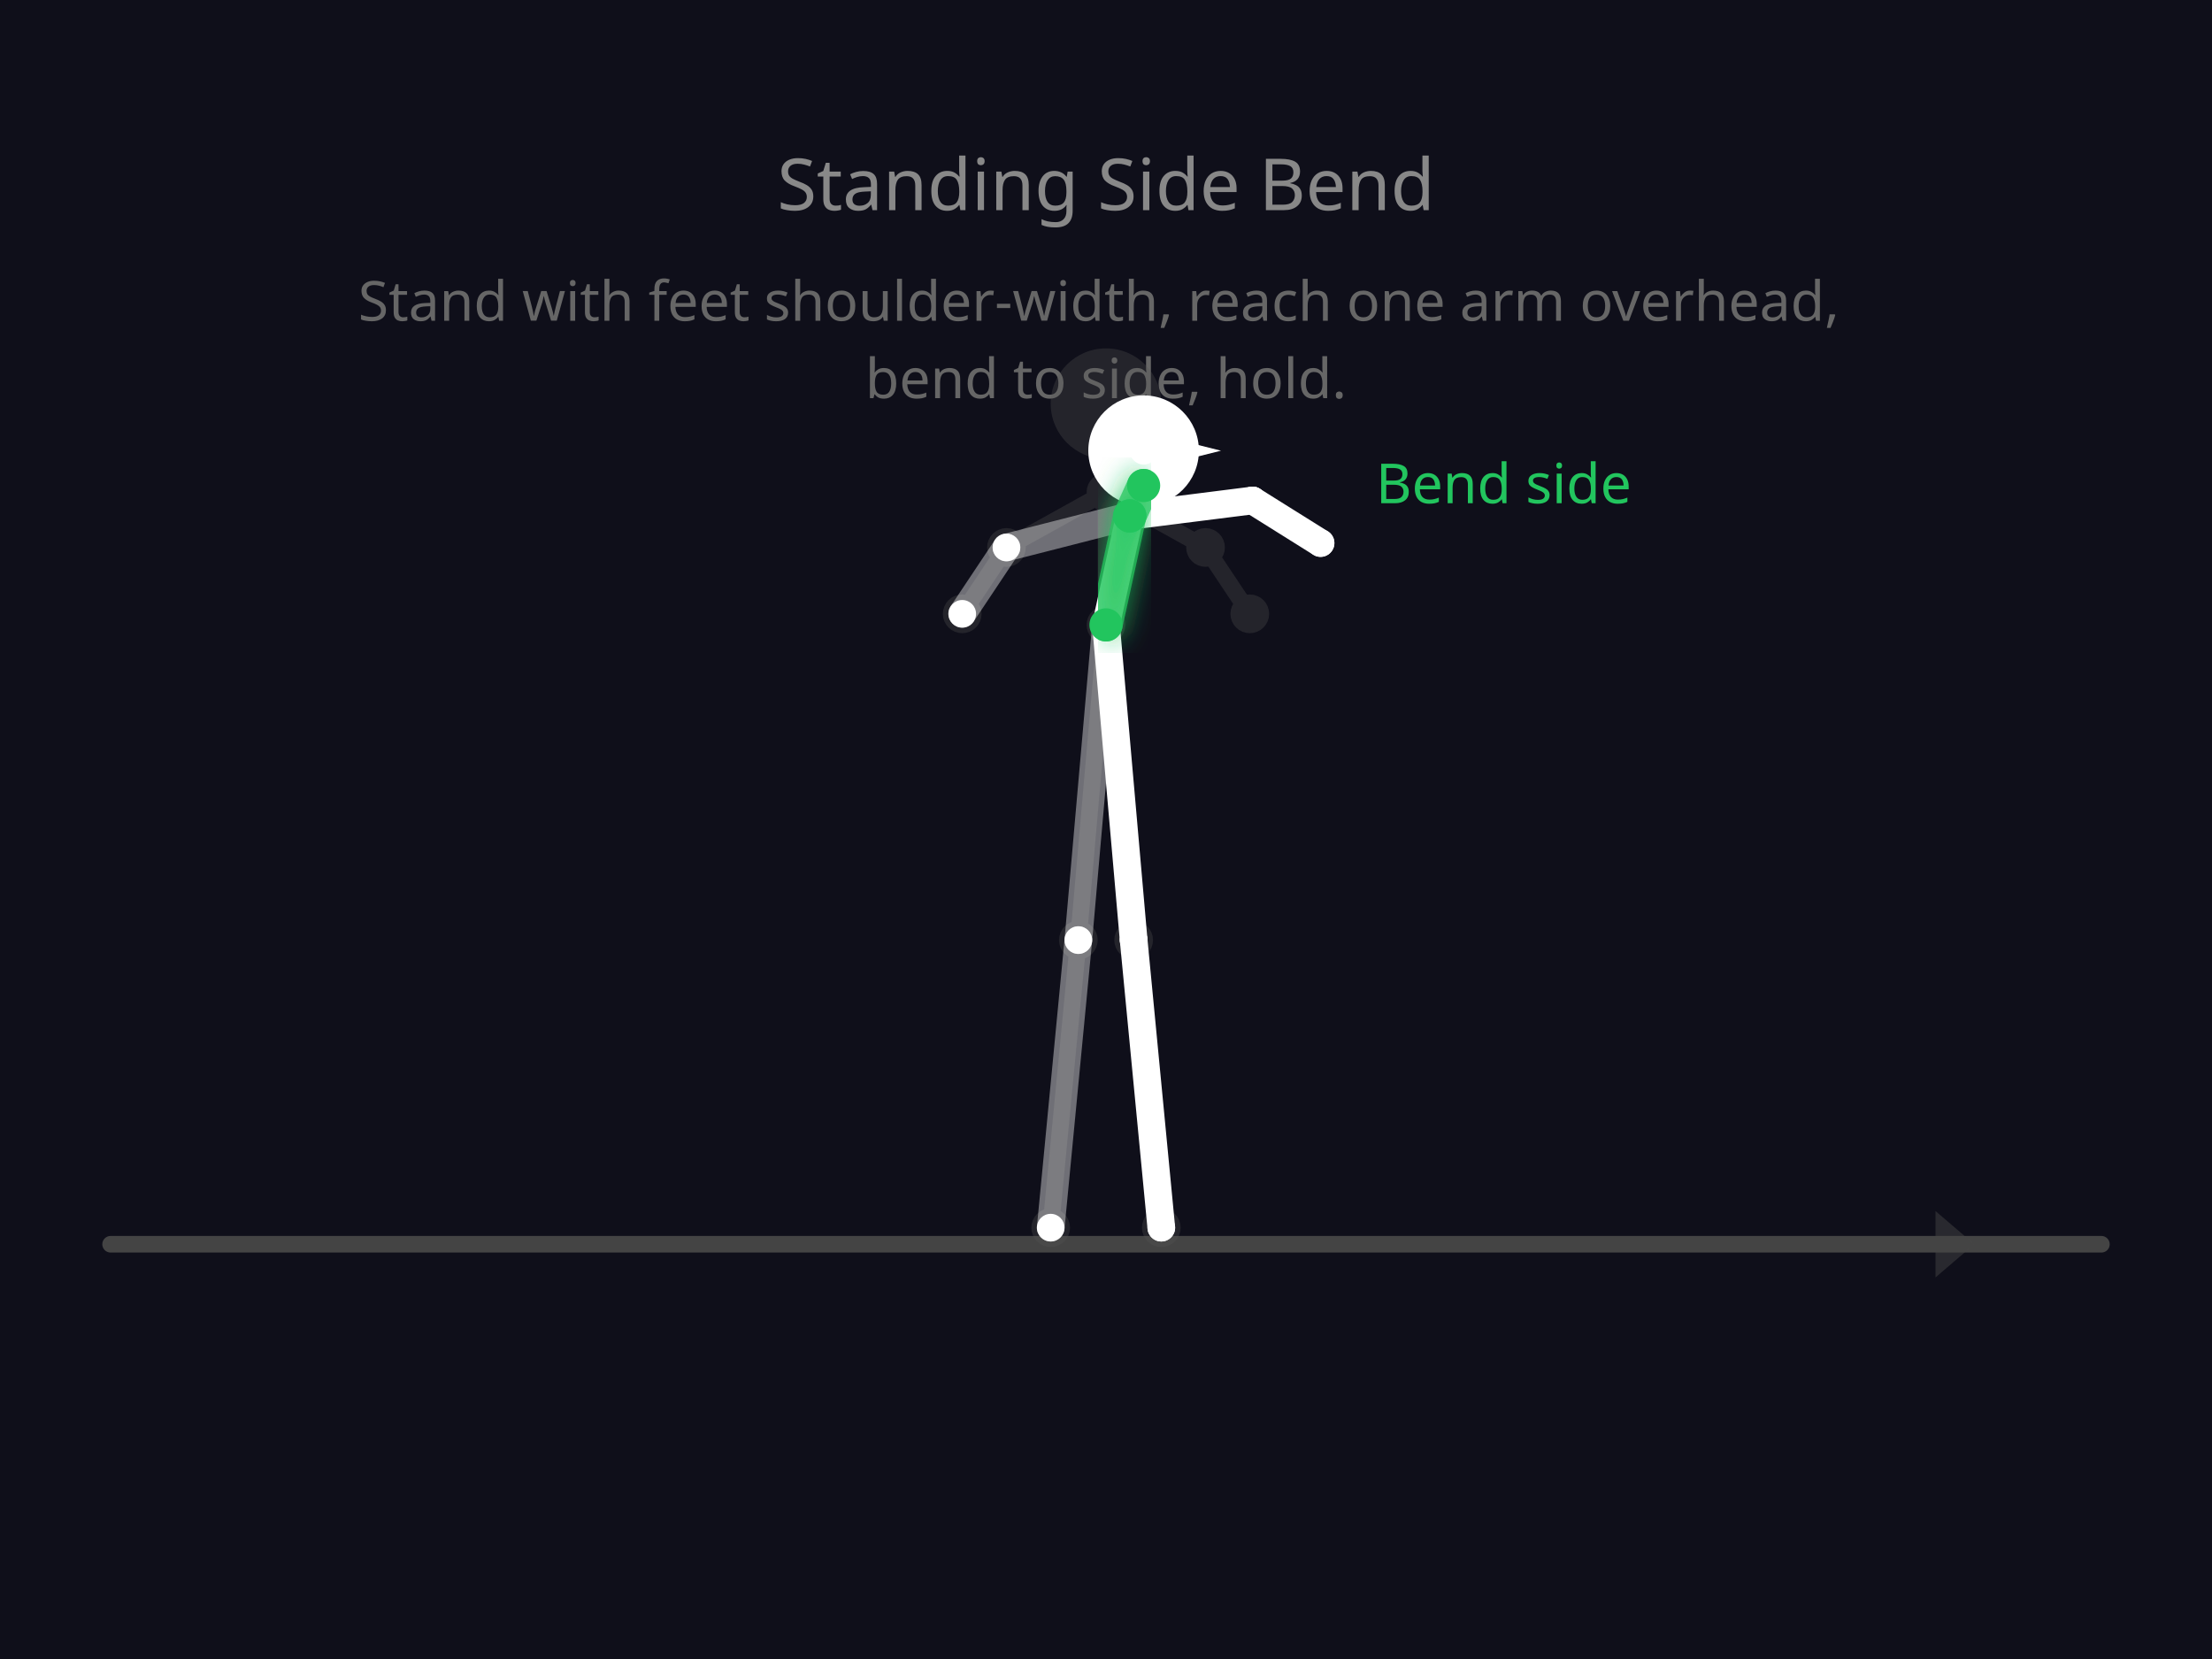
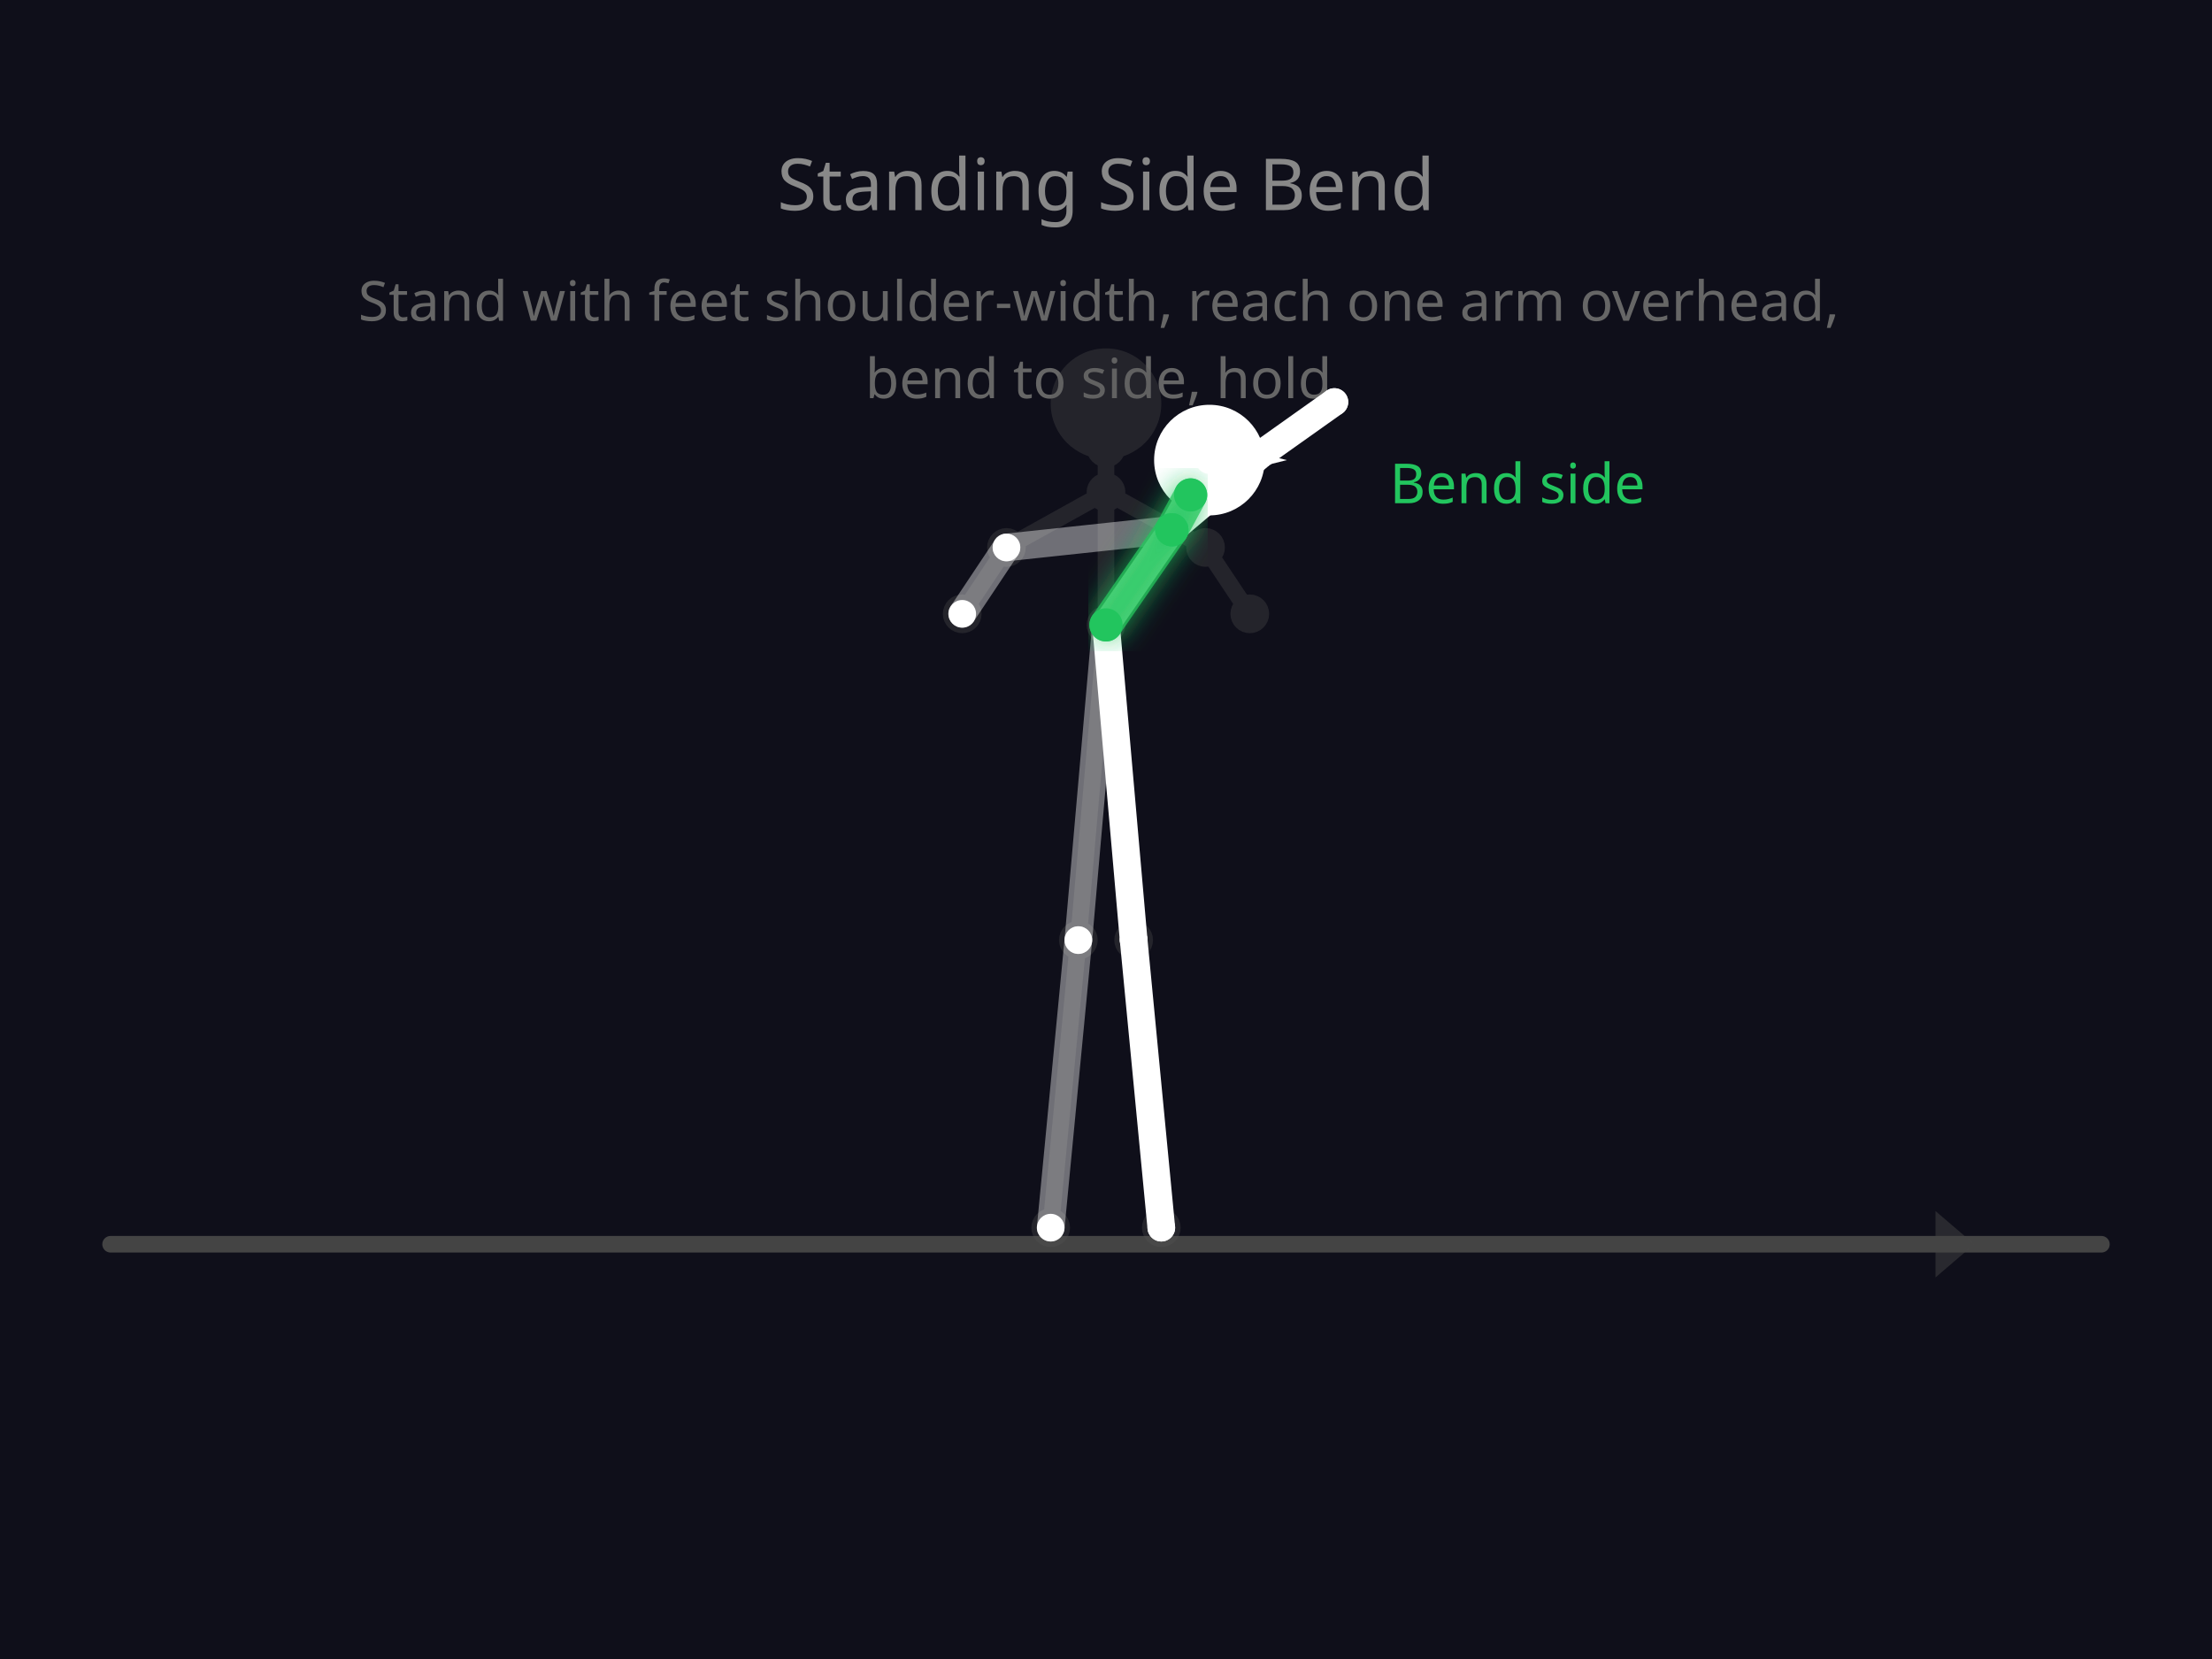
<svg xmlns="http://www.w3.org/2000/svg" viewBox="0 0 400 300">
  <defs>
    <filter id="glow" x="-20%" y="-20%" width="140%" height="140%">
      <feGaussianBlur stdDeviation="2.5" result="blur" />
      <feMerge>
        <feMergeNode in="blur" />
        <feMergeNode in="SourceGraphic" />
      </feMerge>
    </filter>
  </defs>
  <rect width="400" height="300" fill="#0f0f1a" />
  <line x1="20" y1="225" x2="380" y2="225" stroke="#444" stroke-width="3" stroke-linecap="round" />
  <polygon points="350,231 357,225 350,219" fill="#444" opacity="0.5" />
  <text x="200" y="38" fill="#888" font-size="13" font-family="sans-serif" text-anchor="middle">Standing Side Bend</text>
  <text x="200" y="58" fill="#666" font-size="10" font-family="sans-serif" text-anchor="middle">
    <tspan x="200" dy="0">Stand with feet shoulder-width, reach one arm overhead,</tspan>
    <tspan x="200" dy="14">bend to side, hold.</tspan>
  </text>
  <g stroke="#555" stroke-width="3" fill="none" stroke-linecap="round" stroke-linejoin="round" opacity="0.3">
    <circle cx="200" cy="73" r="10" fill="#555" stroke="none" />
    <line x1="200" y1="73" x2="200" y2="81" />
    <line x1="200" y1="81" x2="200" y2="89" />
    <line x1="200" y1="89" x2="200" y2="113" />
    <line x1="200" y1="89" x2="182" y2="99" />
    <line x1="182" y1="99" x2="174" y2="111" />
    <line x1="200" y1="89" x2="218" y2="99" />
    <line x1="218" y1="99" x2="226" y2="111" />
    <line x1="200" y1="113" x2="195" y2="170" />
    <line x1="195" y1="170" x2="190" y2="222" />
    <line x1="200" y1="113" x2="205" y2="170" />
    <line x1="205" y1="170" x2="210" y2="222" />
    <circle cx="200" cy="73" r="2" fill="none" />
    <circle cx="200" cy="81" r="2" fill="none" />
    <circle cx="200" cy="89" r="2" fill="none" />
    <circle cx="200" cy="113" r="2" fill="none" />
    <circle cx="182" cy="99" r="2" fill="none" />
    <circle cx="174" cy="111" r="2" fill="none" />
    <circle cx="218" cy="99" r="2" fill="none" />
    <circle cx="226" cy="111" r="2" fill="none" />
    <circle cx="195" cy="170" r="2" fill="none" />
    <circle cx="190" cy="222" r="2" fill="none" />
    <circle cx="205" cy="170" r="2" fill="none" />
    <circle cx="210" cy="222" r="2" fill="none" />
  </g>
  <g stroke="#FFF" stroke-width="5" fill="none" stroke-linecap="round" stroke-linejoin="round">
-     <circle cx="206.8" cy="81.5" r="10" fill="#FFF" stroke="none" />
-     <polygon points="212.8,79.5 220.8,81.5 212.8,83.5" fill="#FFF" stroke="none" />
-     <line x1="206.8" y1="81.5" x2="206.8" y2="87.8" />
-     <line x1="206.8" y1="87.8" x2="204.3" y2="93.3" />
-     <line x1="204.3" y1="93.3" x2="200" y2="113" />
-     <line x1="204.3" y1="93.3" x2="182" y2="99" opacity="0.4" />
+     <circle cx="218.7" cy="83.2" r="10" fill="#FFF" stroke="none" />
+     <polygon points="224.7,81.2 232.7,83.2 224.7,85.2" fill="#FFF" stroke="none" />
+     <line x1="218.7" y1="83.2" x2="215.3" y2="89.5" />
+     <line x1="215.3" y1="89.5" x2="211.9" y2="95.8" />
+     <line x1="211.9" y1="95.8" x2="200" y2="113" />
+     <line x1="211.9" y1="95.8" x2="182" y2="99" opacity="0.4" />
    <line x1="182" y1="99" x2="174" y2="111" opacity="0.4" />
-     <line x1="204.3" y1="93.3" x2="226.5" y2="90.5" />
-     <line x1="226.5" y1="90.5" x2="238.8" y2="98.2" />
+     <line x1="211.9" y1="95.8" x2="228.2" y2="82" />
+     <line x1="228.2" y1="82" x2="241.3" y2="72.7" />
    <line x1="200" y1="113" x2="195" y2="170" opacity="0.4" />
    <line x1="195" y1="170" x2="190" y2="222" opacity="0.4" />
    <line x1="200" y1="113" x2="205" y2="170" />
    <line x1="205" y1="170" x2="210" y2="222" />
    <g filter="url(#glow)">
-       <line x1="206.8" y1="87.8" x2="204.3" y2="93.3" stroke="#22C55E" stroke-width="6" opacity="0.75" />
-       <line x1="204.3" y1="93.3" x2="200" y2="113" stroke="#22C55E" stroke-width="6" opacity="0.75" />
+       <line x1="215.3" y1="89.5" x2="211.9" y2="95.8" stroke="#22C55E" stroke-width="6" opacity="0.75" />
+       <line x1="211.9" y1="95.8" x2="200" y2="113" stroke="#22C55E" stroke-width="6" opacity="0.75" />
    </g>
-     <circle cx="206.8" cy="81.5" r="2.5" fill="#FFF" stroke="none" />
-     <circle cx="206.8" cy="87.8" r="3" fill="#22C55E" stroke="none" />
-     <circle cx="204.3" cy="93.3" r="3" fill="#22C55E" stroke="none" />
+     <circle cx="218.7" cy="83.2" r="2.5" fill="#FFF" stroke="none" />
+     <circle cx="215.3" cy="89.5" r="3" fill="#22C55E" stroke="none" />
+     <circle cx="211.9" cy="95.8" r="3" fill="#22C55E" stroke="none" />
    <circle cx="200" cy="113" r="3" fill="#22C55E" stroke="none" />
    <circle cx="182" cy="99" r="2.5" fill="#FFF" stroke="none" />
    <circle cx="174" cy="111" r="2.5" fill="#FFF" stroke="none" />
-     <circle cx="226.5" cy="90.5" r="2.5" fill="#FFF" stroke="none" />
-     <circle cx="238.8" cy="98.2" r="2.5" fill="#FFF" stroke="none" />
+     <circle cx="228.2" cy="82" r="2.5" fill="#FFF" stroke="none" />
+     <circle cx="241.3" cy="72.7" r="2.5" fill="#FFF" stroke="none" />
    <circle cx="195" cy="170" r="2.5" fill="#FFF" stroke="none" />
    <circle cx="190" cy="222" r="2.5" fill="#FFF" stroke="none" />
    <circle cx="205" cy="170" r="2.5" fill="#FFF" stroke="none" />
    <circle cx="210" cy="222" r="2.5" fill="#FFF" stroke="none" />
  </g>
-   <text x="248.8" y="91" fill="#22C55E" font-size="10" font-family="sans-serif" paint-order="stroke" stroke="#0f0f1a" stroke-width="2" stroke-linecap="round" stroke-linejoin="round">Bend side</text>
+   <text x="251.3" y="91" fill="#22C55E" font-size="10" font-family="sans-serif" paint-order="stroke" stroke="#0f0f1a" stroke-width="2" stroke-linecap="round" stroke-linejoin="round">Bend side</text>
</svg>
